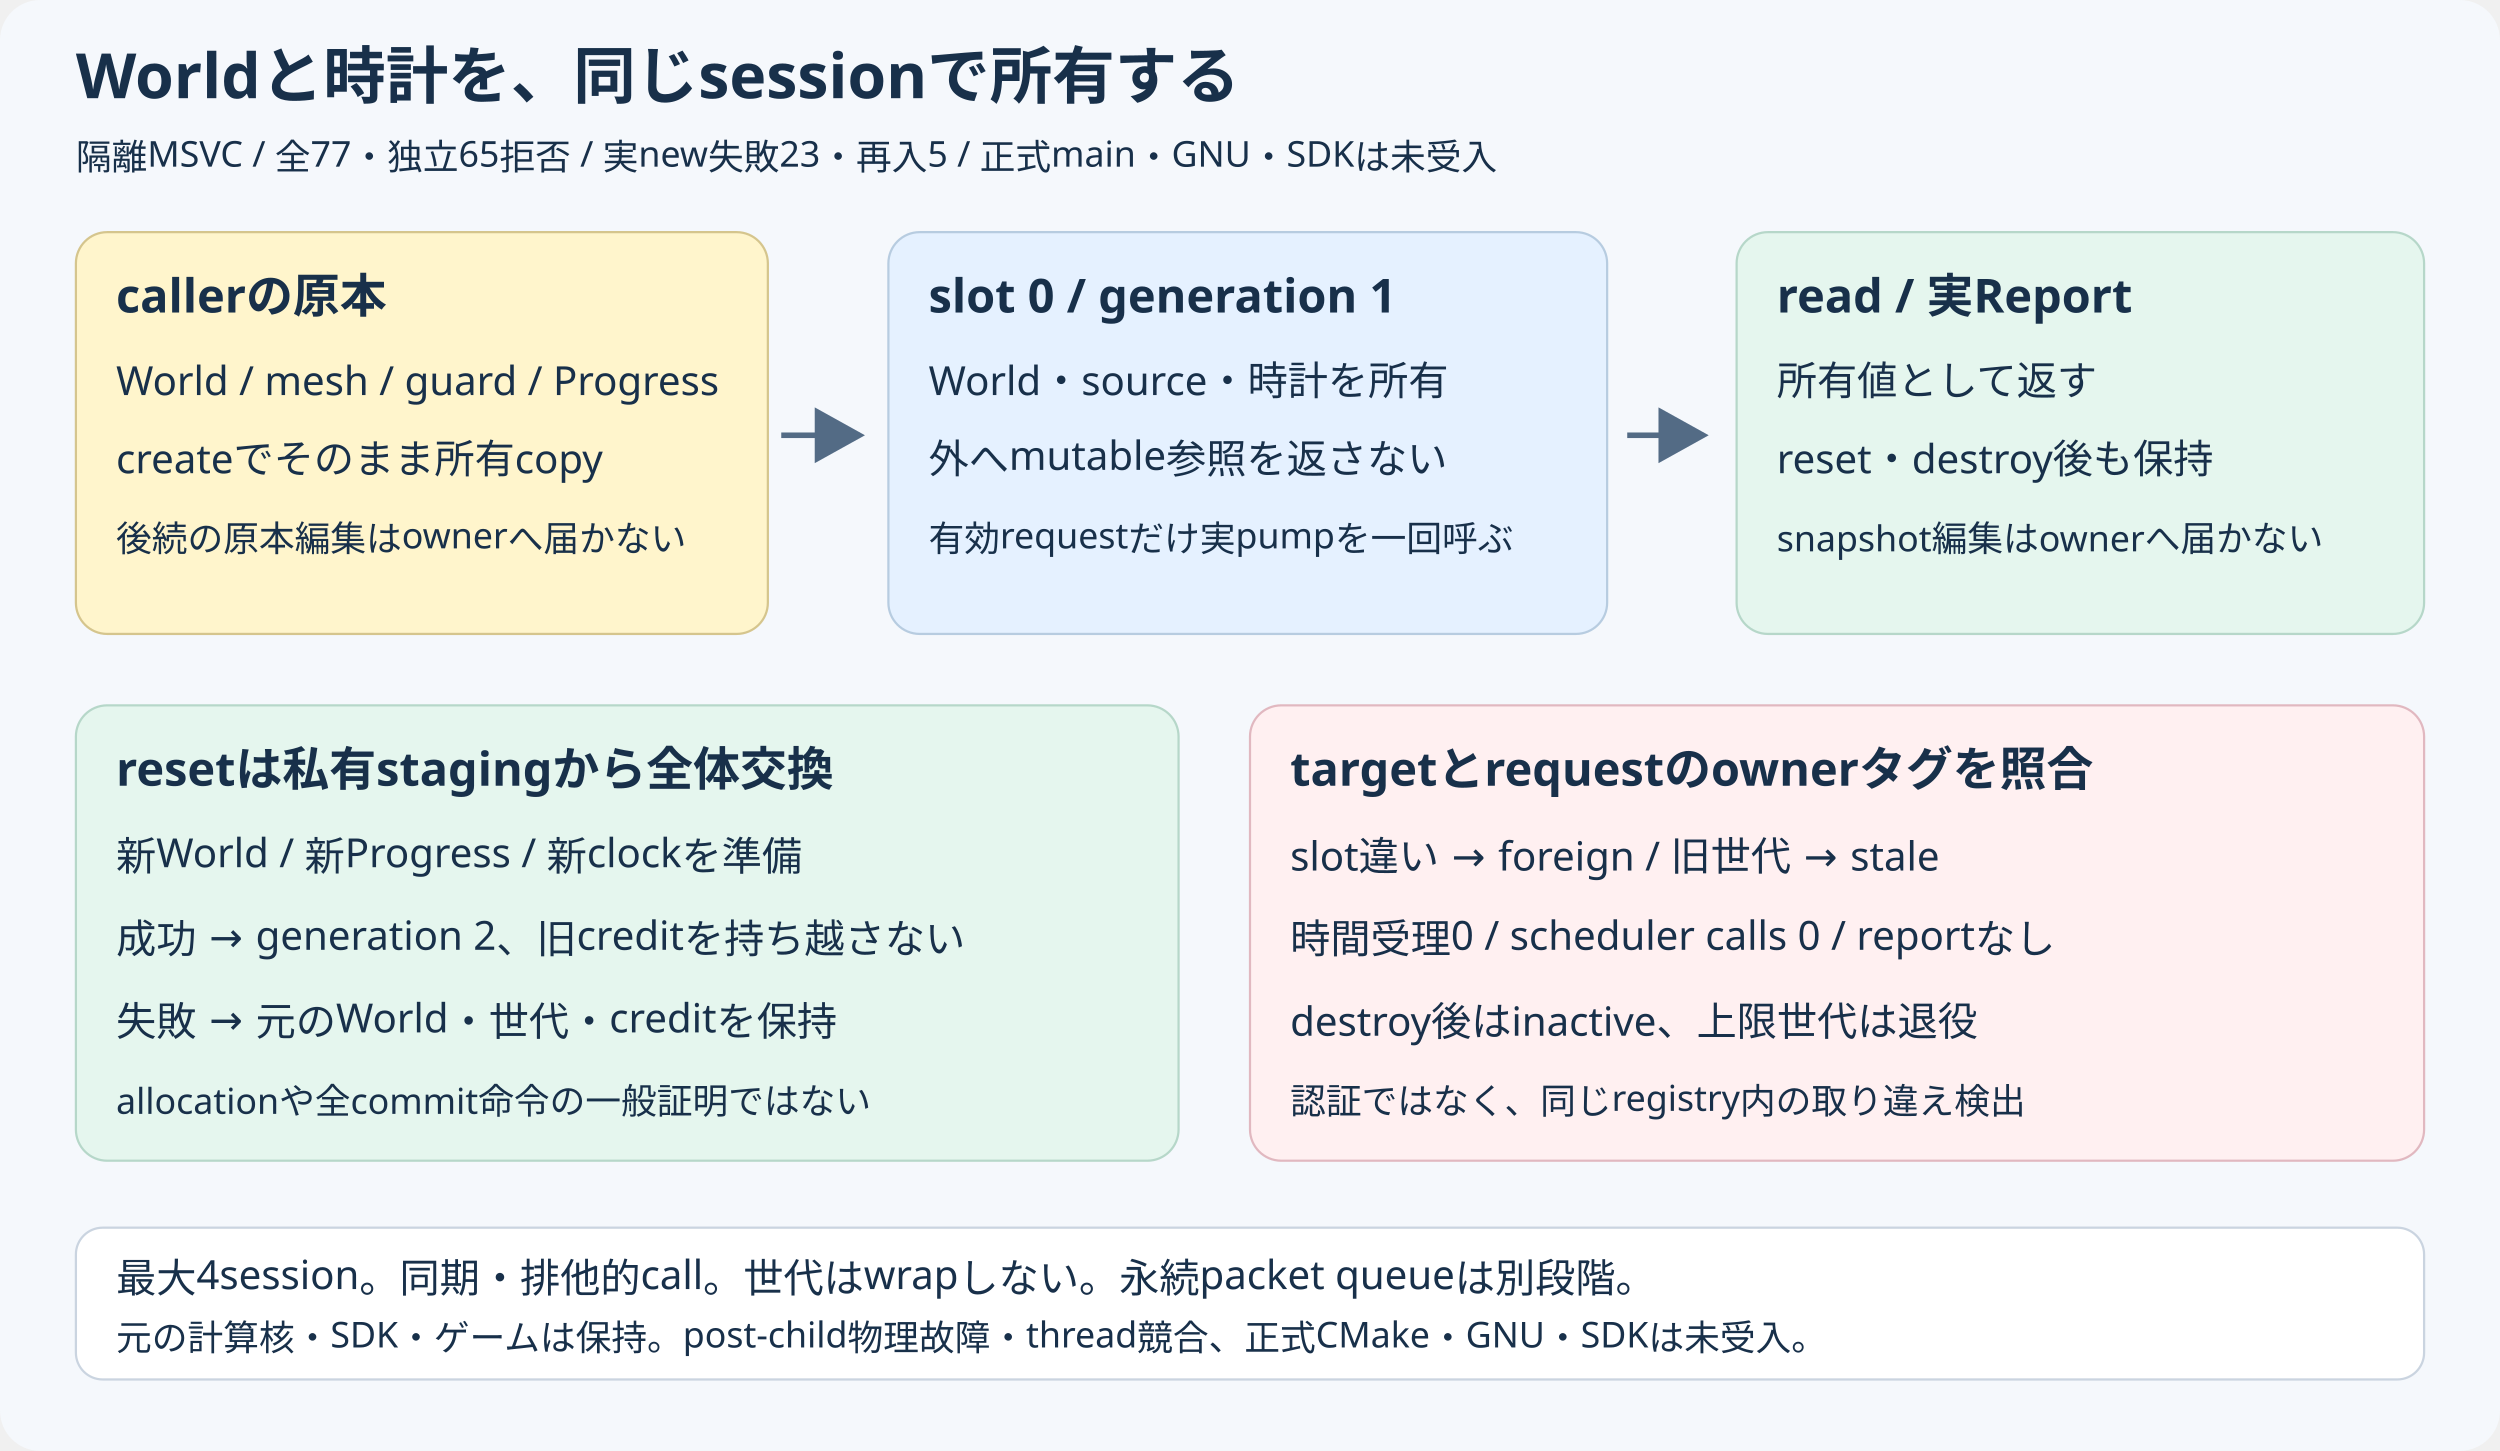
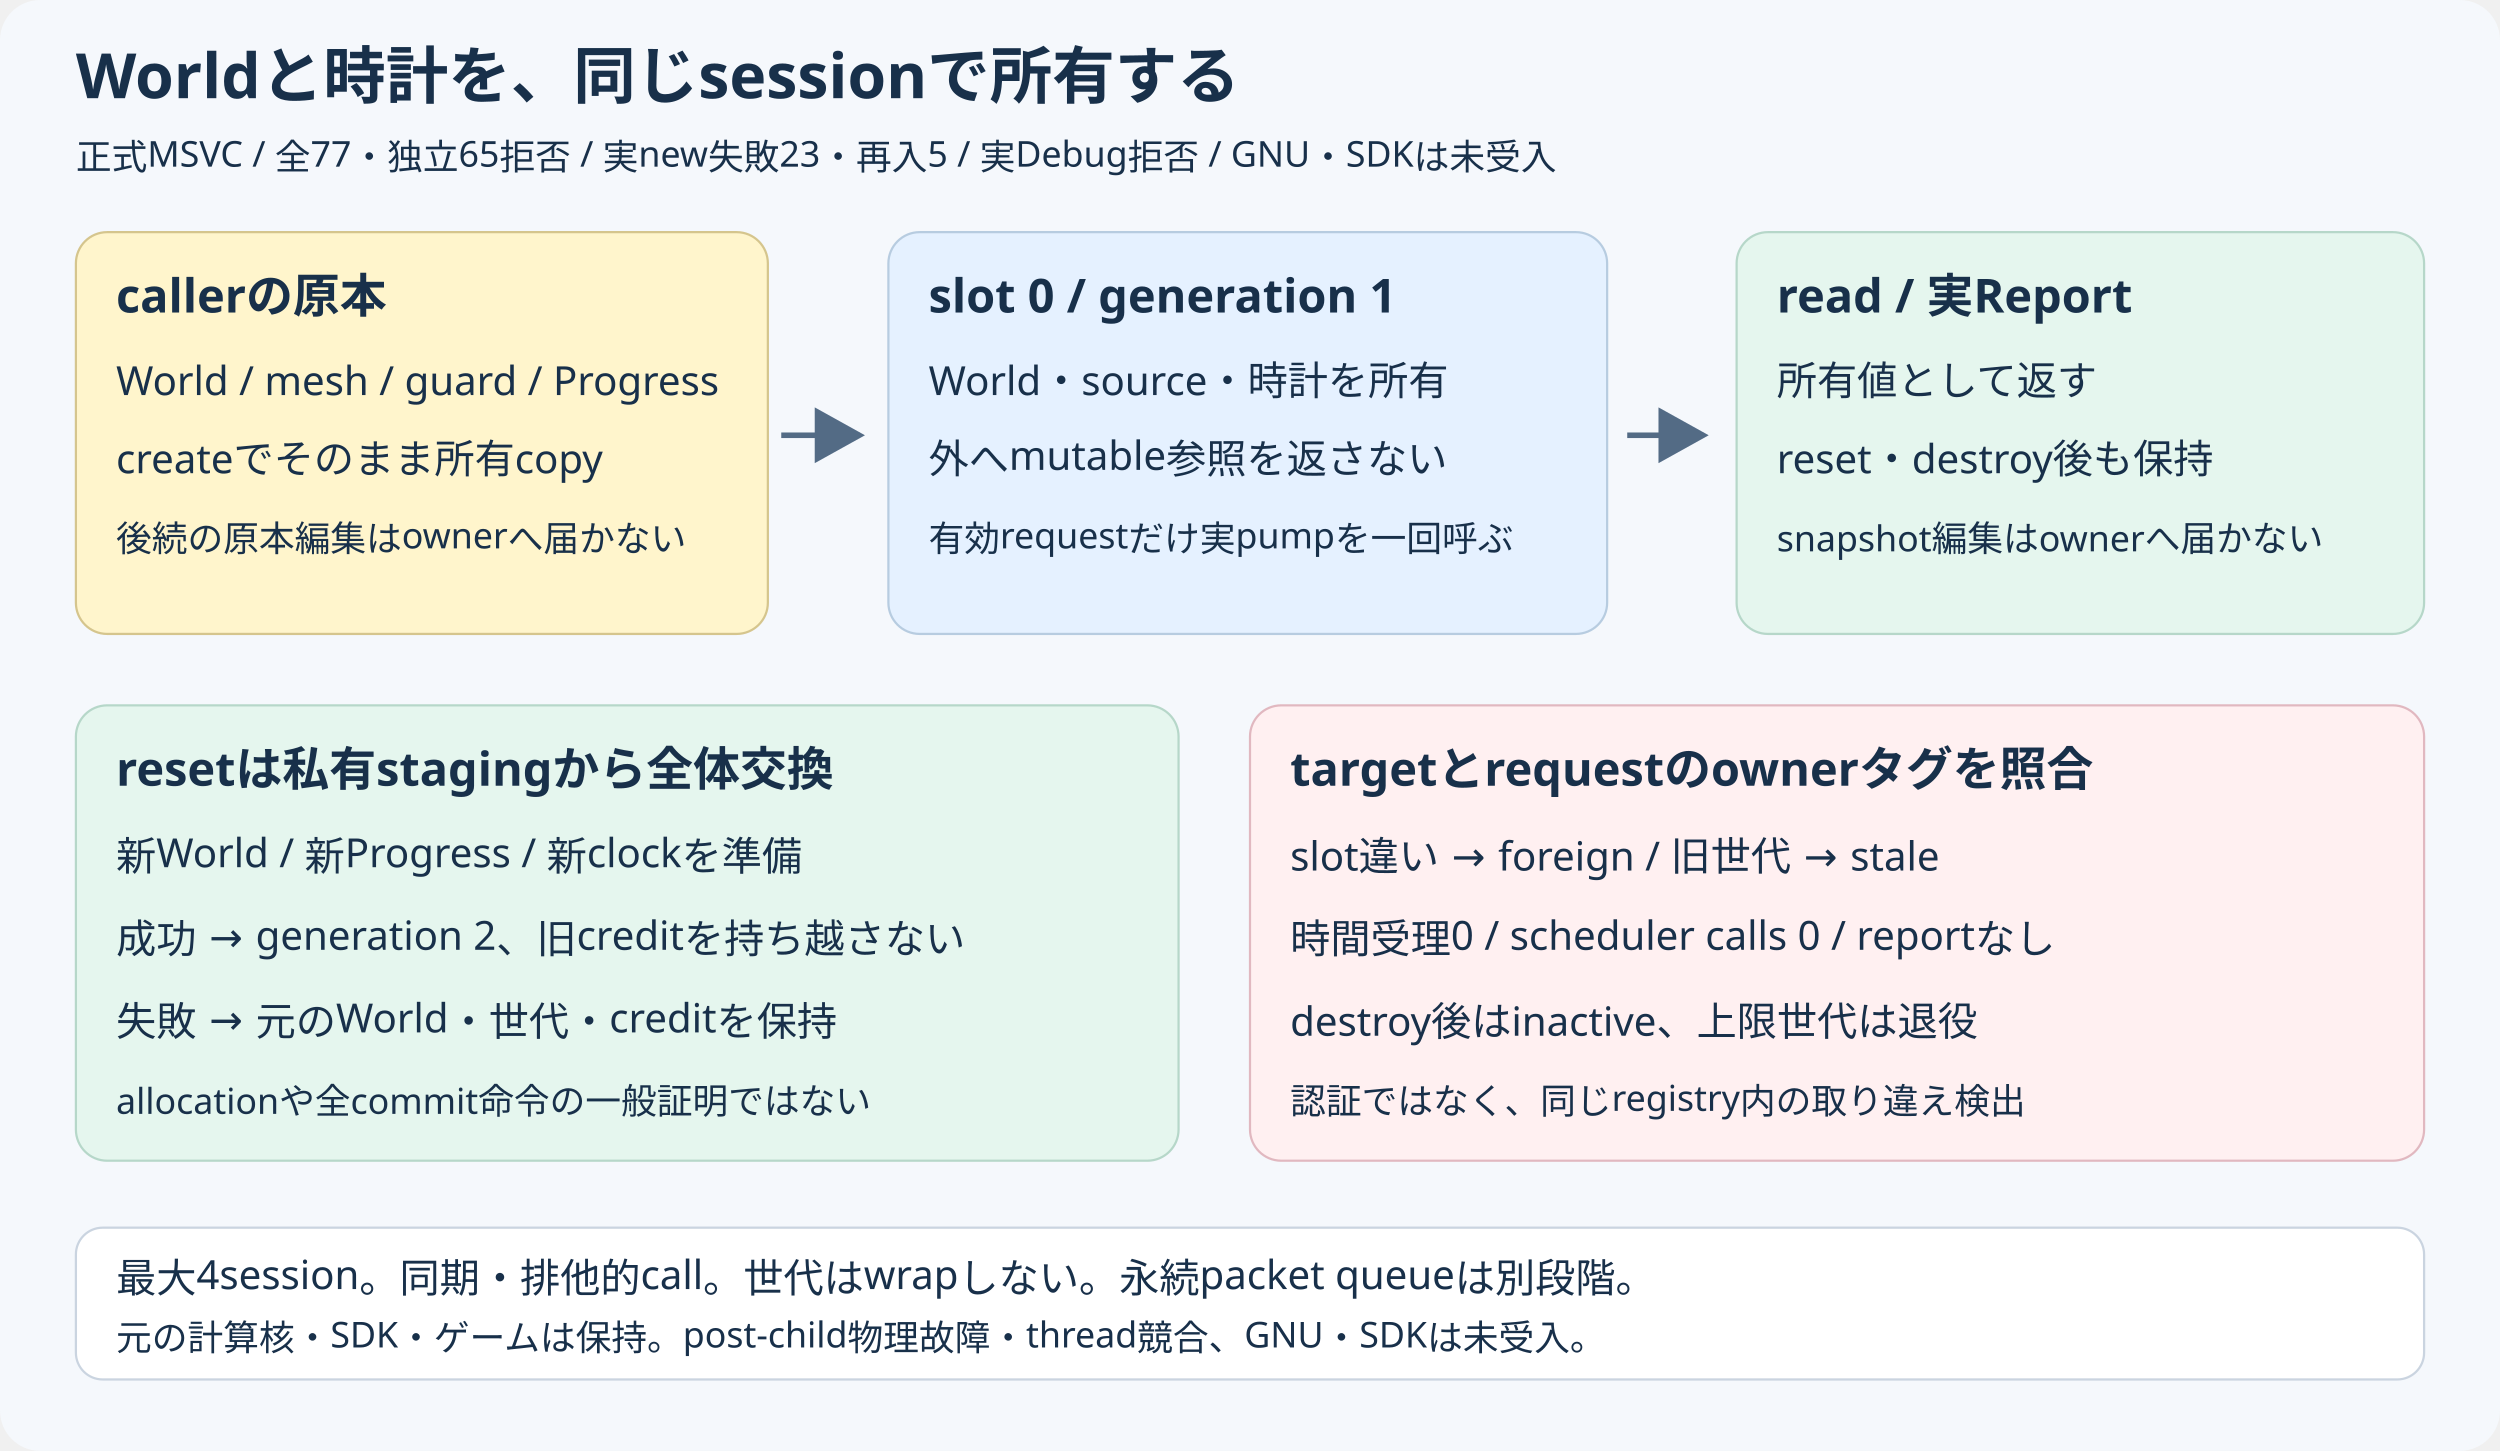
<svg xmlns="http://www.w3.org/2000/svg" width="1120" height="650" viewBox="0 0 1120 650" role="img" aria-labelledby="title desc">
  <defs>
    <marker id="arrow" markerWidth="10" markerHeight="10" refX="8" refY="5" orient="auto">
      <path d="M0 0L9 5L0 10Z" fill="#536b85" />
    </marker>
  </defs>
  <style>text{font-family:system-ui,'Yu Gothic',Meiryo,sans-serif;fill:#18304a}.title{font-size:28px;font-weight:700}.head{font-size:21px;font-weight:700}.body{font-size:18px}.small{font-size:16px}.line{fill:none;stroke:#536b85;stroke-width:2.5;marker-end:url(#arrow)}</style>
  <rect width="1120" height="650" rx="18" fill="#f5f8fc" />
  <text x="34" y="44" class="title">Worldと時計を、同じsessionで所有する</text>
-   <text x="34" y="76" class="small">隔離MSVC / 全77・独立65拒否 / 実new失敗23・再入5 / 正式main・GNU・SDKは未受入</text>
+   <text x="34" y="76" class="small">正式MSVC / 全77・独立65拒否 / 実new失敗23・再入5 / 実Debug拒否 / GNU・SDKは未受入</text>
  <rect x="34" y="104" width="310" height="180" rx="14" fill="#fff5cc" stroke="#d5c58d" />
  <text x="52" y="140" class="head">callerの原本</text>
  <text x="52" y="177" class="body">World / mesh / guard / Progress</text>
  <text x="52" y="212" class="body">createでそのまま所有copy</text>
  <text x="52" y="247" class="small">後続の原本編集はownerへ届かない</text>
  <path d="M350 195H385" class="line" />
  <rect x="398" y="104" width="322" height="180" rx="14" fill="#e5f1ff" stroke="#b7cce0" />
  <text x="416" y="140" class="head">slot 0 / generation 1</text>
  <text x="416" y="177" class="body">World・source・時計を所有</text>
  <text x="416" y="212" class="body">外へmutable参照を返さない</text>
  <text x="416" y="247" class="small">有効requestだけ実pumpを一回呼ぶ</text>
  <path d="M729 195H763" class="line" />
  <rect x="778" y="104" width="308" height="180" rx="14" fill="#e5f6ee" stroke="#b6d7c9" />
  <text x="796" y="140" class="head">read / 実Report</text>
  <text x="796" y="177" class="body">所有値として返す</text>
  <text x="796" y="212" class="body">reset・destroy後も保持</text>
  <text x="796" y="247" class="small">snapshot編集はownerへ届かない</text>
  <rect x="34" y="316" width="494" height="204" rx="14" fill="#e5f6ee" stroke="#b6d7c9" />
  <text x="52" y="352" class="head">resetは私有stagingから全体交換</text>
  <text x="52" y="390" class="body">新World / 新Progress / 新clockを準備</text>
  <text x="52" y="427" class="body">成功 → generation 2、旧creditを持ち越さない</text>
  <text x="52" y="464" class="body">失敗 → 元のWorld・世代・creditを保持</text>
  <text x="52" y="499" class="small">allocationや全commit命令の一般証明ではない</text>
  <rect x="560" y="316" width="526" height="204" rx="14" fill="#fff0f1" stroke="#e1b8c0" />
  <text x="578" y="352" class="head">targetとrequestのownerタグを照合</text>
  <text x="578" y="390" class="body">slot違い → foreign / 旧世代 → stale</text>
  <text x="578" y="427" class="body">時間受理0 / scheduler calls 0 / reportなし</text>
  <text x="578" y="464" class="body">destroy後はinactive、上限世代は退役</text>
  <text x="578" y="499" class="small">認証ではなく、同じregistry内の取り違え検出</text>
  <rect x="34" y="550" width="1052" height="68" rx="12" fill="#fff" stroke="#cad4e0" />
  <text x="52" y="579" class="body">最大4session。同期・排他的call。世代はwrapしない。永続packet queueは別段階。</text>
-   <text x="52" y="605" class="small">元の計算核・SDK・ゲームは保持。post-child物理故障・thread競合、正式CMake・GNU・SDKは未受入。</text>
+   <text x="52" y="605" class="small">元の計算核・SDK・ゲームは保持。post-child物理故障・thread競合、GNU・SDKは未受入。</text>
</svg>
